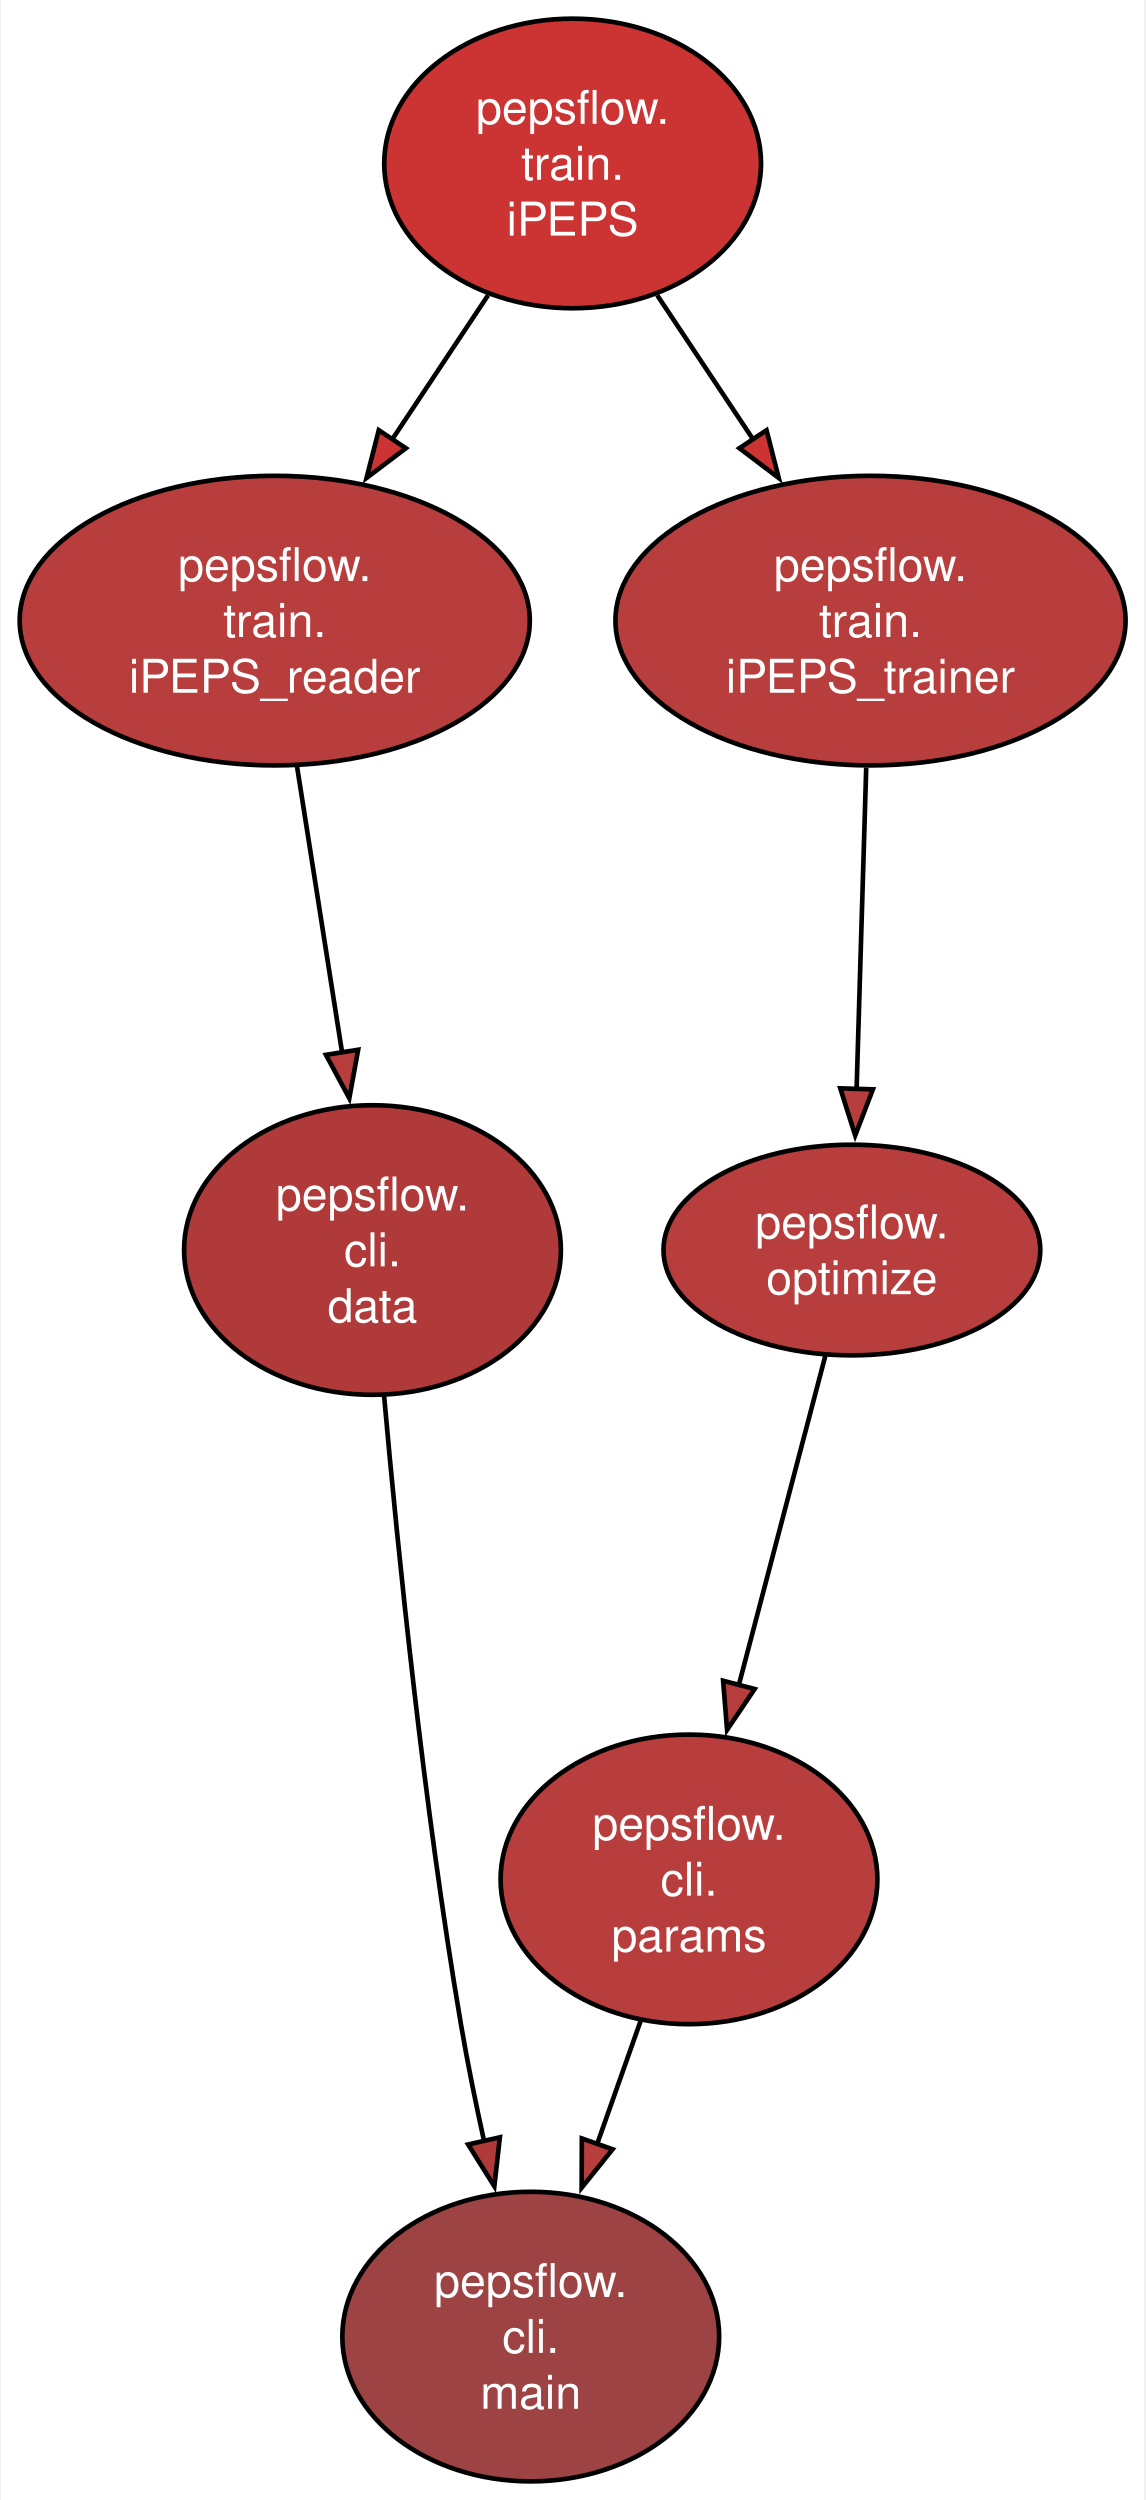
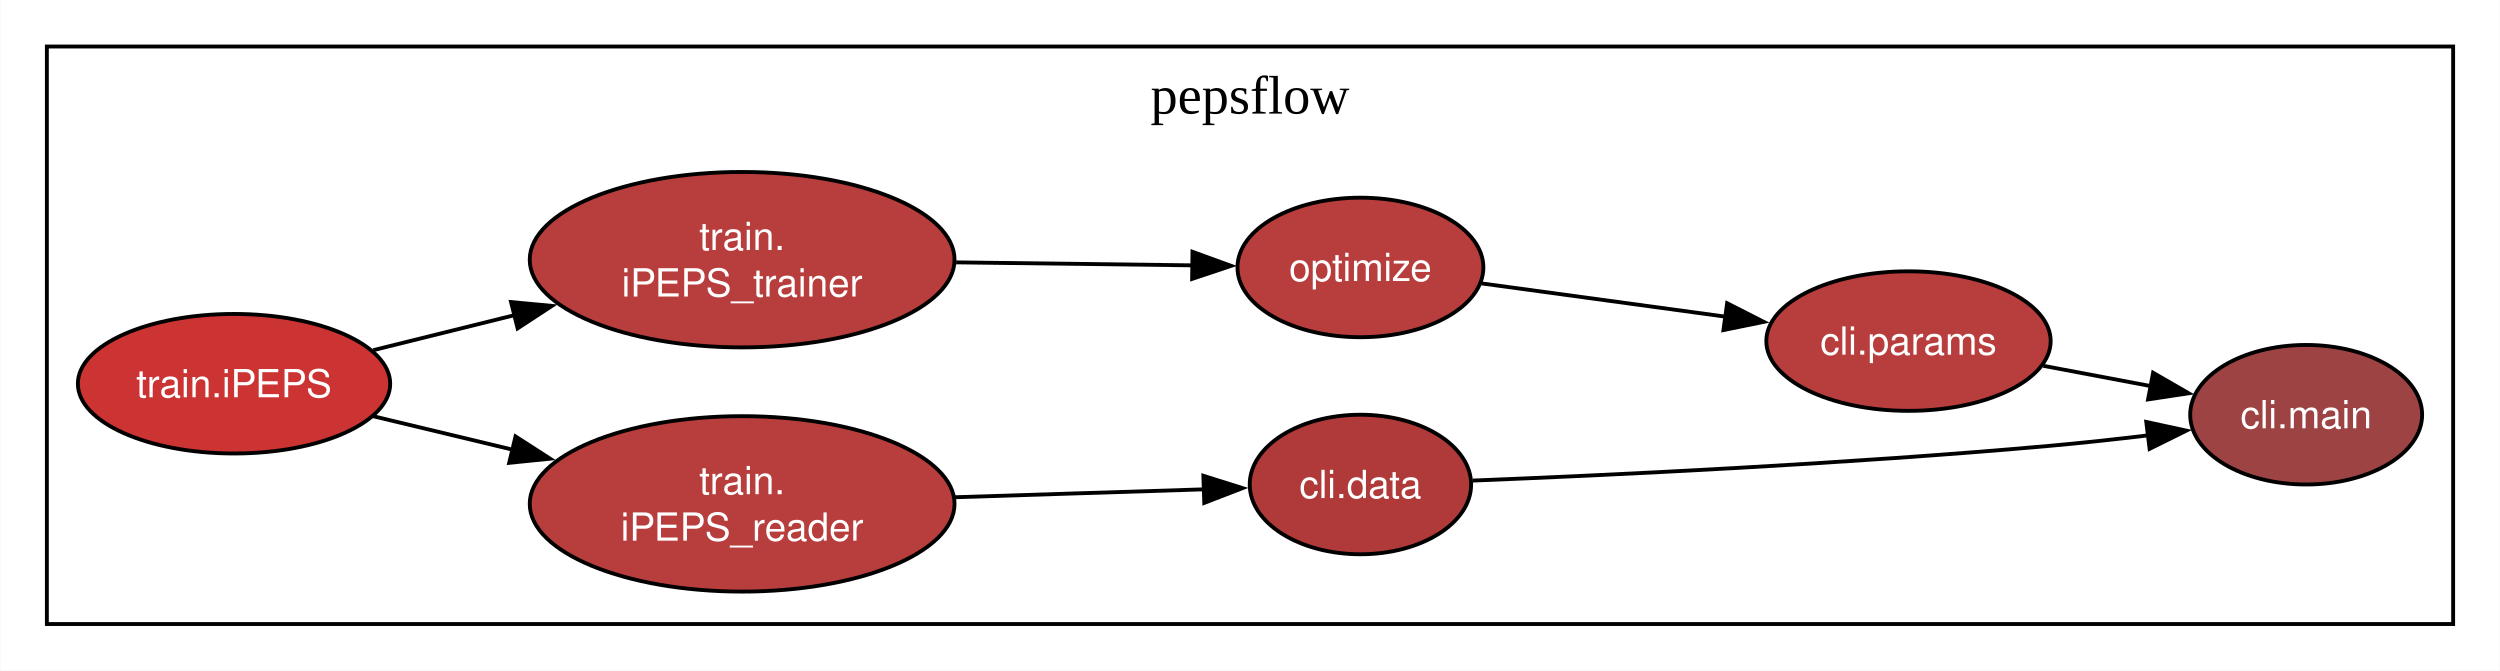
- <svg xmlns="http://www.w3.org/2000/svg" width="246pt" height="537pt" viewBox="0.00 0.00 245.60 537.13">
-   <g id="graph0" class="graph" transform="scale(1 1) rotate(0) translate(4 533.13)">
+ <svg xmlns="http://www.w3.org/2000/svg" width="645pt" height="173pt" viewBox="0.00 0.00 644.82 173.00">
+   <g id="graph0" class="graph" transform="scale(1 1) rotate(0) translate(4 169)">
    <style>.edge&gt;path:hover{stroke-width:8}</style>
-     <polygon fill="white" stroke="none" points="-4,4 -4,-533.13 241.6,-533.13 241.6,4 -4,4" />
+     <polygon fill="white" stroke="none" points="-4,4 -4,-169 640.82,-169 640.82,4 -4,4" />
+     <g id="clust1" class="cluster">
+       <style>.edge&gt;path:hover{stroke-width:8}</style>
+       <polygon fill="none" stroke="black" points="8,-8 8,-157 628.82,-157 628.82,-8 8,-8" />
+       <text text-anchor="middle" x="318.41" y="-139.7" font-family="Times New Roman,serif" font-size="14.00">pepsflow</text>
+     </g>
    <g id="node1" class="node">
      <style>.edge&gt;path:hover{stroke-width:8}</style>
-       <ellipse fill="#b03a3a" stroke="black" cx="75.8" cy="-264.56" rx="40.48" ry="31.11" />
-       <text text-anchor="middle" x="75.8" y="-273.06" font-family="Helvetica,sans-Serif" font-size="10.00" fill="#ffffff">pepsflow.</text>
-       <text text-anchor="middle" x="75.8" y="-261.06" font-family="Helvetica,sans-Serif" font-size="10.00" fill="#ffffff">cli.</text>
-       <text text-anchor="middle" x="75.8" y="-249.06" font-family="Helvetica,sans-Serif" font-size="10.00" fill="#ffffff">data</text>
+       <ellipse fill="#b03a3a" stroke="black" cx="346.9" cy="-44" rx="28.56" ry="18" />
+       <text text-anchor="middle" x="346.9" y="-40.5" font-family="Helvetica,sans-Serif" font-size="10.00" fill="#ffffff">cli.data</text>
    </g>
    <g id="node2" class="node">
      <style>.edge&gt;path:hover{stroke-width:8}</style>
-       <ellipse fill="#9d4343" stroke="black" cx="109.8" cy="-31.11" rx="40.48" ry="31.11" />
-       <text text-anchor="middle" x="109.8" y="-39.61" font-family="Helvetica,sans-Serif" font-size="10.00" fill="#ffffff">pepsflow.</text>
-       <text text-anchor="middle" x="109.8" y="-27.61" font-family="Helvetica,sans-Serif" font-size="10.00" fill="#ffffff">cli.</text>
-       <text text-anchor="middle" x="109.8" y="-15.61" font-family="Helvetica,sans-Serif" font-size="10.00" fill="#ffffff">main</text>
+       <ellipse fill="#9d4343" stroke="black" cx="590.9" cy="-62" rx="29.92" ry="18" />
+       <text text-anchor="middle" x="590.9" y="-58.5" font-family="Helvetica,sans-Serif" font-size="10.00" fill="#ffffff">cli.main</text>
    </g>
    <g id="edge1" class="edge">
      <style>.edge&gt;path:hover{stroke-width:8}</style>
-       <path fill="none" stroke="black" d="M78.29,-233.25C81.25,-199.99 86.82,-145.08 94.8,-98.23 96.2,-90.01 97.97,-81.28 99.81,-72.95" />
-       <polygon fill="#b03a3a" stroke="black" points="103.17,-73.93 101.98,-63.4 96.35,-72.38 103.17,-73.93" />
+       <path fill="none" stroke="black" d="M375.85,-45.01C410.79,-46.4 472.39,-49.28 524.99,-54 533.13,-54.73 541.84,-55.68 550.14,-56.68" />
+       <polygon fill="#000000" stroke="black" points="549.65,-60.14 560,-57.9 550.51,-53.2 549.65,-60.14" />
    </g>
    <g id="node3" class="node">
      <style>.edge&gt;path:hover{stroke-width:8}</style>
-       <ellipse fill="#b83d3d" stroke="black" cx="143.8" cy="-129.34" rx="40.48" ry="31.11" />
-       <text text-anchor="middle" x="143.8" y="-137.84" font-family="Helvetica,sans-Serif" font-size="10.00" fill="#ffffff">pepsflow.</text>
-       <text text-anchor="middle" x="143.8" y="-125.84" font-family="Helvetica,sans-Serif" font-size="10.00" fill="#ffffff">cli.</text>
-       <text text-anchor="middle" x="143.8" y="-113.84" font-family="Helvetica,sans-Serif" font-size="10.00" fill="#ffffff">params</text>
+       <ellipse fill="#b83d3d" stroke="black" cx="488.3" cy="-81" rx="36.68" ry="18" />
+       <text text-anchor="middle" x="488.3" y="-77.5" font-family="Helvetica,sans-Serif" font-size="10.00" fill="#ffffff">cli.params</text>
    </g>
    <g id="edge2" class="edge">
      <style>.edge&gt;path:hover{stroke-width:8}</style>
-       <path fill="none" stroke="black" d="M133.41,-98.94C130.44,-90.54 127.15,-81.22 124,-72.29" />
-       <polygon fill="#b83d3d" stroke="black" points="127.38,-71.35 120.74,-63.09 120.78,-73.68 127.38,-71.35" />
+       <path fill="none" stroke="black" d="M523.08,-74.62C531.99,-72.94 541.68,-71.11 550.84,-69.38" />
+       <polygon fill="#000000" stroke="black" points="551.41,-72.83 560.58,-67.54 550.11,-65.95 551.41,-72.83" />
    </g>
    <g id="node4" class="node">
      <style>.edge&gt;path:hover{stroke-width:8}</style>
-       <ellipse fill="#b83d3d" stroke="black" cx="178.8" cy="-264.56" rx="40.48" ry="22.63" />
-       <text text-anchor="middle" x="178.8" y="-267.06" font-family="Helvetica,sans-Serif" font-size="10.00" fill="#ffffff">pepsflow.</text>
-       <text text-anchor="middle" x="178.8" y="-255.06" font-family="Helvetica,sans-Serif" font-size="10.00" fill="#ffffff">optimize</text>
+       <ellipse fill="#b83d3d" stroke="black" cx="346.9" cy="-100" rx="31.72" ry="18" />
+       <text text-anchor="middle" x="346.9" y="-96.5" font-family="Helvetica,sans-Serif" font-size="10.00" fill="#ffffff">optimize</text>
    </g>
    <g id="edge3" class="edge">
      <style>.edge&gt;path:hover{stroke-width:8}</style>
-       <path fill="none" stroke="black" d="M173.1,-241.86C168.07,-222.73 160.61,-194.33 154.48,-170.99" />
-       <polygon fill="#b83d3d" stroke="black" points="157.9,-170.24 151.98,-161.46 151.13,-172.02 157.9,-170.24" />
+       <path fill="none" stroke="black" d="M378.15,-95.88C396.59,-93.36 420.54,-90.1 441.3,-87.27" />
+       <polygon fill="#000000" stroke="black" points="441.51,-90.77 450.95,-85.96 440.56,-83.84 441.51,-90.77" />
    </g>
    <g id="node5" class="node">
      <style>.edge&gt;path:hover{stroke-width:8}</style>
-       <ellipse fill="#cc3333" stroke="black" cx="118.8" cy="-498.01" rx="40.48" ry="31.11" />
-       <text text-anchor="middle" x="118.8" y="-506.51" font-family="Helvetica,sans-Serif" font-size="10.00" fill="#ffffff">pepsflow.</text>
-       <text text-anchor="middle" x="118.8" y="-494.51" font-family="Helvetica,sans-Serif" font-size="10.00" fill="#ffffff">train.</text>
-       <text text-anchor="middle" x="118.8" y="-482.51" font-family="Helvetica,sans-Serif" font-size="10.00" fill="#ffffff">iPEPS</text>
+       <ellipse fill="#cc3333" stroke="black" cx="56.29" cy="-70" rx="40.29" ry="18" />
+       <text text-anchor="middle" x="56.29" y="-66.5" font-family="Helvetica,sans-Serif" font-size="10.00" fill="#ffffff">train.iPEPS</text>
    </g>
    <g id="node6" class="node">
      <style>.edge&gt;path:hover{stroke-width:8}</style>
-       <ellipse fill="#b83d3d" stroke="black" cx="54.8" cy="-399.79" rx="54.8" ry="31.11" />
-       <text text-anchor="middle" x="54.8" y="-408.29" font-family="Helvetica,sans-Serif" font-size="10.00" fill="#ffffff">pepsflow.</text>
-       <text text-anchor="middle" x="54.8" y="-396.29" font-family="Helvetica,sans-Serif" font-size="10.00" fill="#ffffff">train.</text>
-       <text text-anchor="middle" x="54.8" y="-384.29" font-family="Helvetica,sans-Serif" font-size="10.00" fill="#ffffff">iPEPS_reader</text>
+       <ellipse fill="#b83d3d" stroke="black" cx="187.38" cy="-39" rx="54.8" ry="22.63" />
+       <text text-anchor="middle" x="187.38" y="-41.5" font-family="Helvetica,sans-Serif" font-size="10.00" fill="#ffffff">train.</text>
+       <text text-anchor="middle" x="187.38" y="-29.5" font-family="Helvetica,sans-Serif" font-size="10.00" fill="#ffffff">iPEPS_reader</text>
    </g>
    <g id="edge4" class="edge">
      <style>.edge&gt;path:hover{stroke-width:8}</style>
-       <path fill="none" stroke="black" d="M100.63,-469.7C94.18,-460 86.8,-448.9 79.88,-438.49" />
-       <polygon fill="#cc3333" stroke="black" points="82.97,-436.83 74.52,-430.44 77.15,-440.7 82.97,-436.83" />
+       <path fill="none" stroke="black" d="M92.22,-61.61C103.31,-58.95 115.89,-55.93 128.17,-52.98" />
+       <polygon fill="#000000" stroke="black" points="128.92,-56.4 137.83,-50.66 127.28,-49.59 128.92,-56.4" />
    </g>
    <g id="node7" class="node">
      <style>.edge&gt;path:hover{stroke-width:8}</style>
-       <ellipse fill="#b83d3d" stroke="black" cx="182.8" cy="-399.79" rx="54.8" ry="31.11" />
-       <text text-anchor="middle" x="182.8" y="-408.29" font-family="Helvetica,sans-Serif" font-size="10.00" fill="#ffffff">pepsflow.</text>
-       <text text-anchor="middle" x="182.8" y="-396.29" font-family="Helvetica,sans-Serif" font-size="10.00" fill="#ffffff">train.</text>
-       <text text-anchor="middle" x="182.8" y="-384.29" font-family="Helvetica,sans-Serif" font-size="10.00" fill="#ffffff">iPEPS_trainer</text>
+       <ellipse fill="#b83d3d" stroke="black" cx="187.38" cy="-102" rx="54.8" ry="22.63" />
+       <text text-anchor="middle" x="187.38" y="-104.5" font-family="Helvetica,sans-Serif" font-size="10.00" fill="#ffffff">train.</text>
+       <text text-anchor="middle" x="187.38" y="-92.5" font-family="Helvetica,sans-Serif" font-size="10.00" fill="#ffffff">iPEPS_trainer</text>
    </g>
    <g id="edge5" class="edge">
      <style>.edge&gt;path:hover{stroke-width:8}</style>
-       <path fill="none" stroke="black" d="M136.97,-469.7C143.42,-460 150.8,-448.9 157.73,-438.49" />
-       <polygon fill="#cc3333" stroke="black" points="160.46,-440.7 163.08,-430.44 154.63,-436.83 160.46,-440.7" />
+       <path fill="none" stroke="black" d="M92.22,-78.66C103.54,-81.47 116.41,-84.66 128.92,-87.76" />
+       <polygon fill="#000000" stroke="black" points="127.76,-91.07 138.31,-90.08 129.45,-84.28 127.76,-91.07" />
    </g>
    <g id="edge6" class="edge">
      <style>.edge&gt;path:hover{stroke-width:8}</style>
-       <path fill="none" stroke="black" d="M59.57,-368.56C62.44,-350.33 66.14,-326.86 69.28,-306.93" />
-       <polygon fill="#b83d3d" stroke="black" points="72.72,-307.59 70.82,-297.17 65.8,-306.5 72.72,-307.59" />
+       <path fill="none" stroke="black" d="M242.15,-40.71C263.26,-41.38 287.04,-42.13 306.5,-42.75" />
+       <polygon fill="#000000" stroke="black" points="306.38,-46.25 316.49,-43.07 306.61,-39.25 306.38,-46.25" />
    </g>
    <g id="edge7" class="edge">
      <style>.edge&gt;path:hover{stroke-width:8}</style>
-       <path fill="none" stroke="black" d="M181.88,-368.22C181.26,-347.58 180.44,-320.32 179.81,-299.08" />
-       <polygon fill="#b83d3d" stroke="black" points="183.31,-299.08 179.51,-289.19 176.31,-299.29 183.31,-299.08" />
+       <path fill="none" stroke="black" d="M242.59,-101.31C262.54,-101.06 284.83,-100.78 303.58,-100.54" />
+       <polygon fill="#000000" stroke="black" points="303.57,-104.04 313.53,-100.41 303.48,-97.04 303.57,-104.04" />
    </g>
  </g>
</svg>
